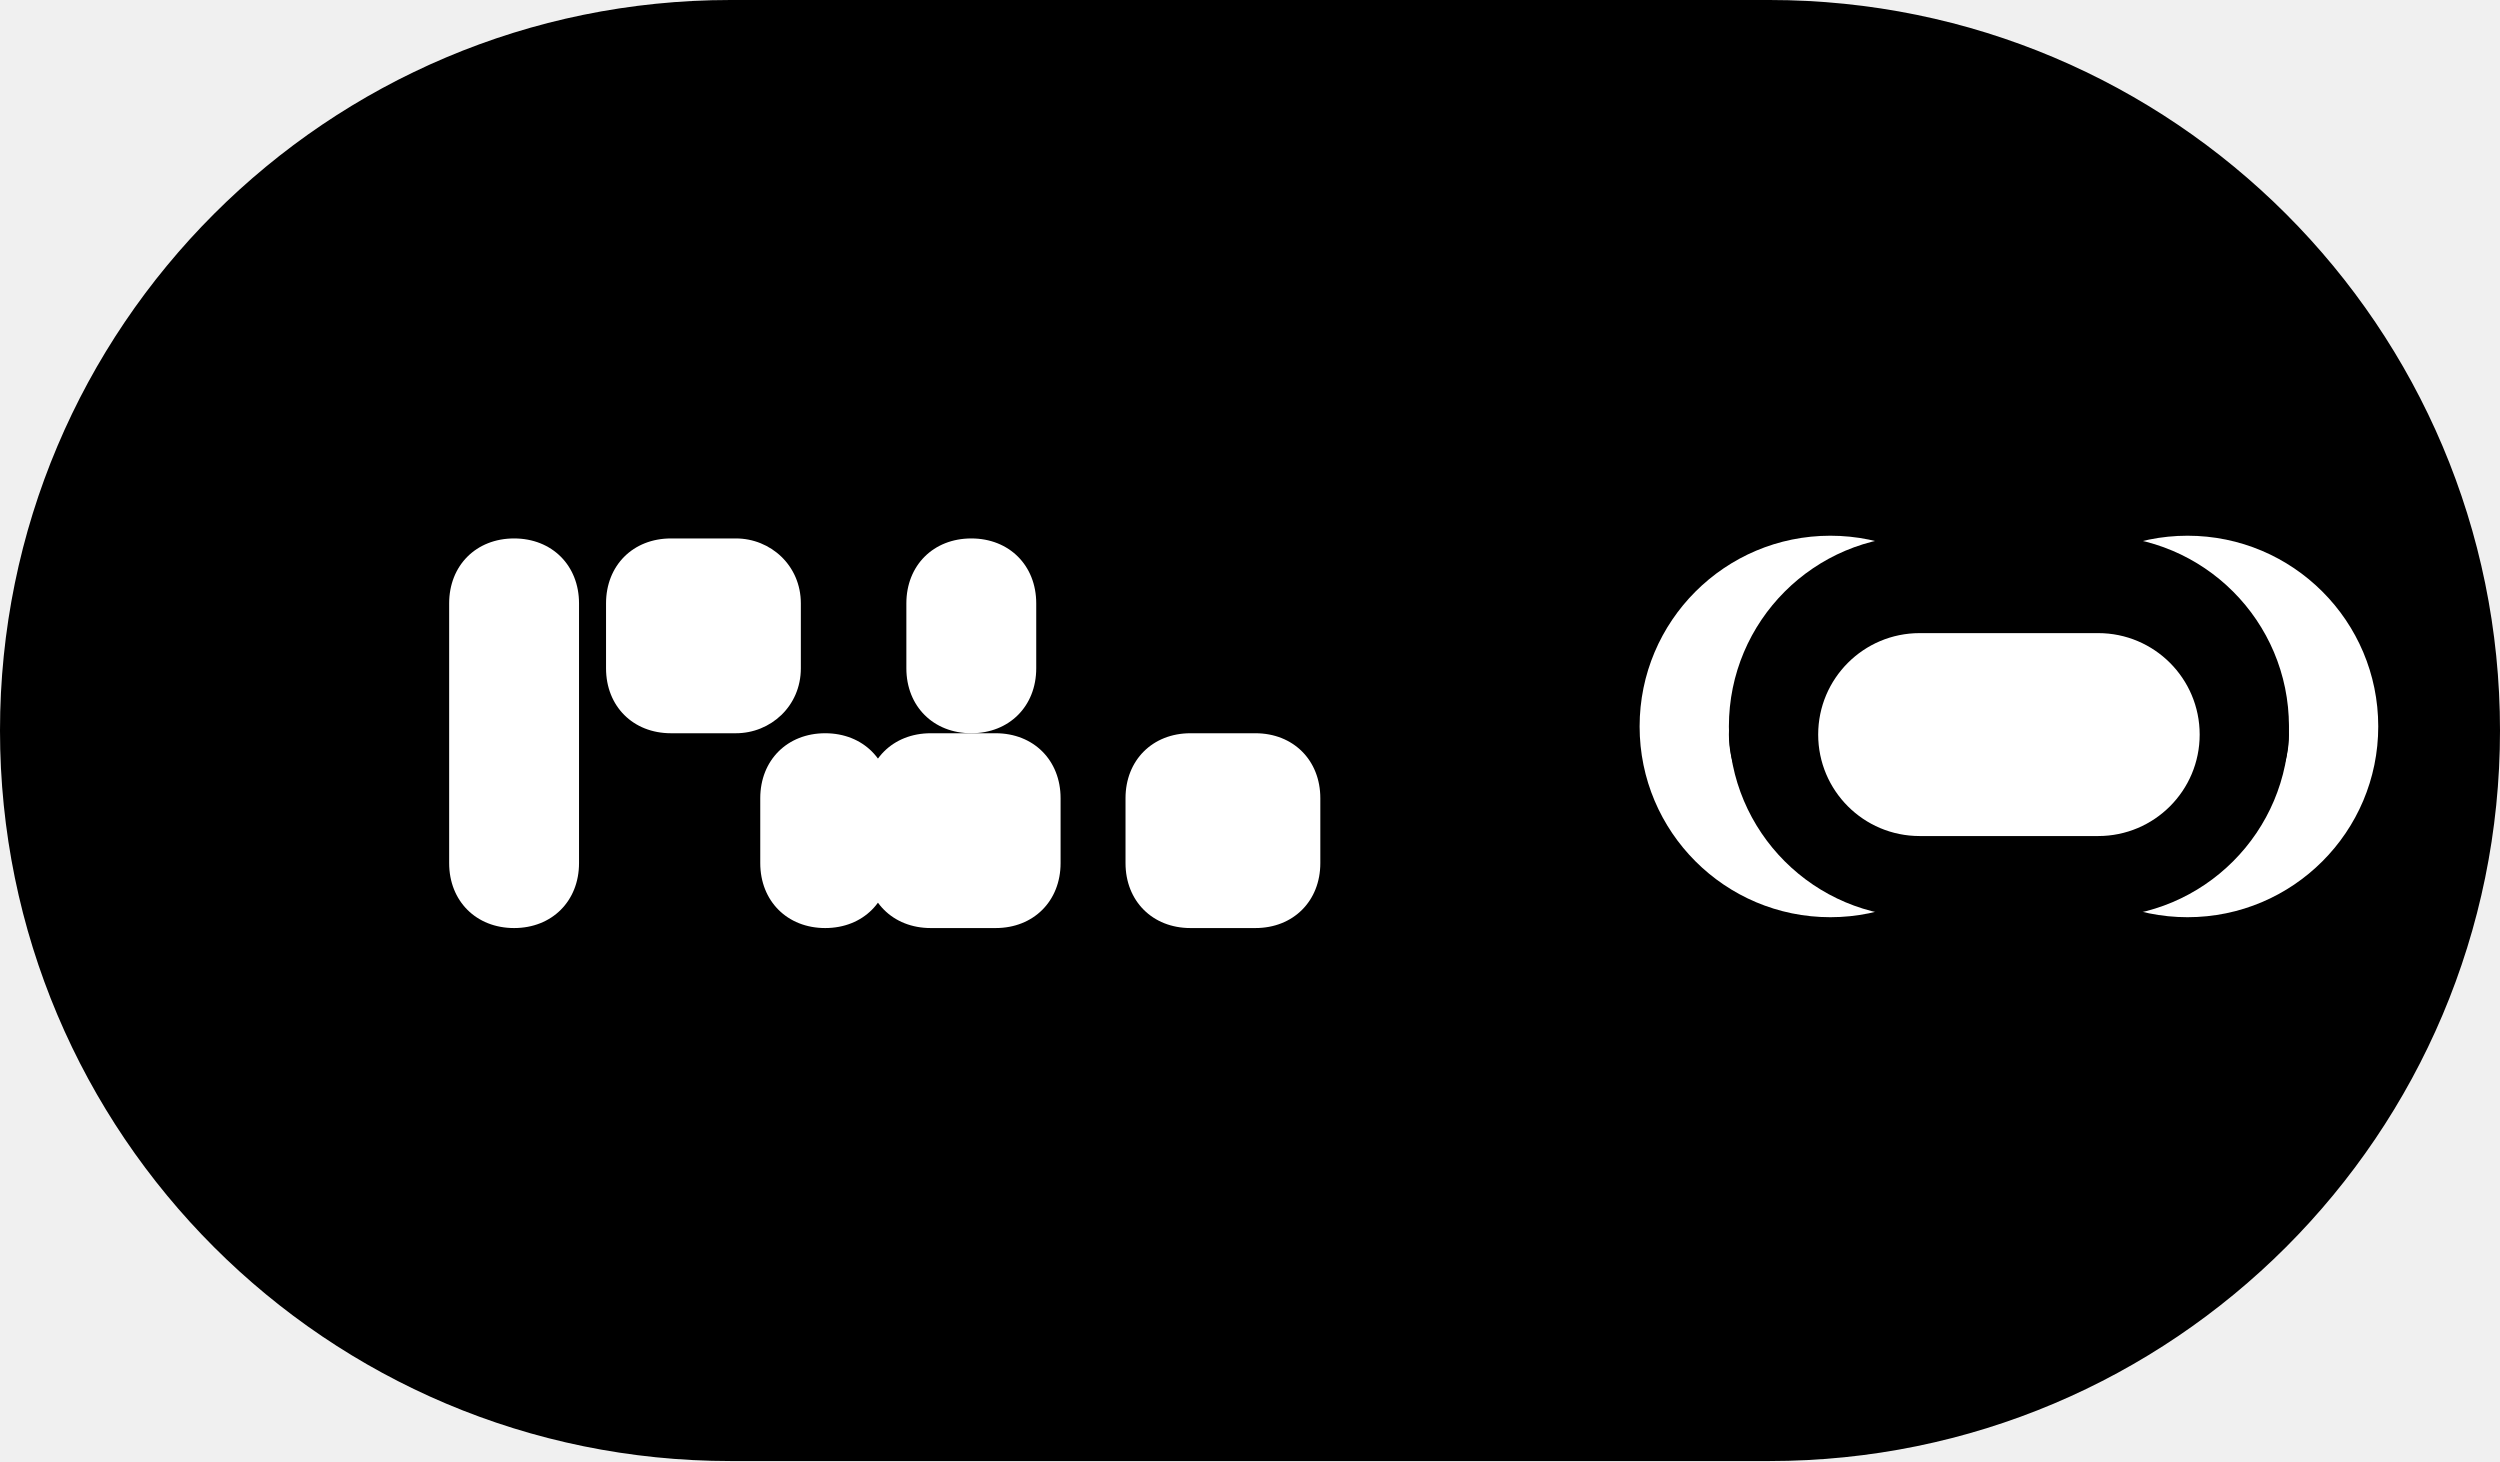
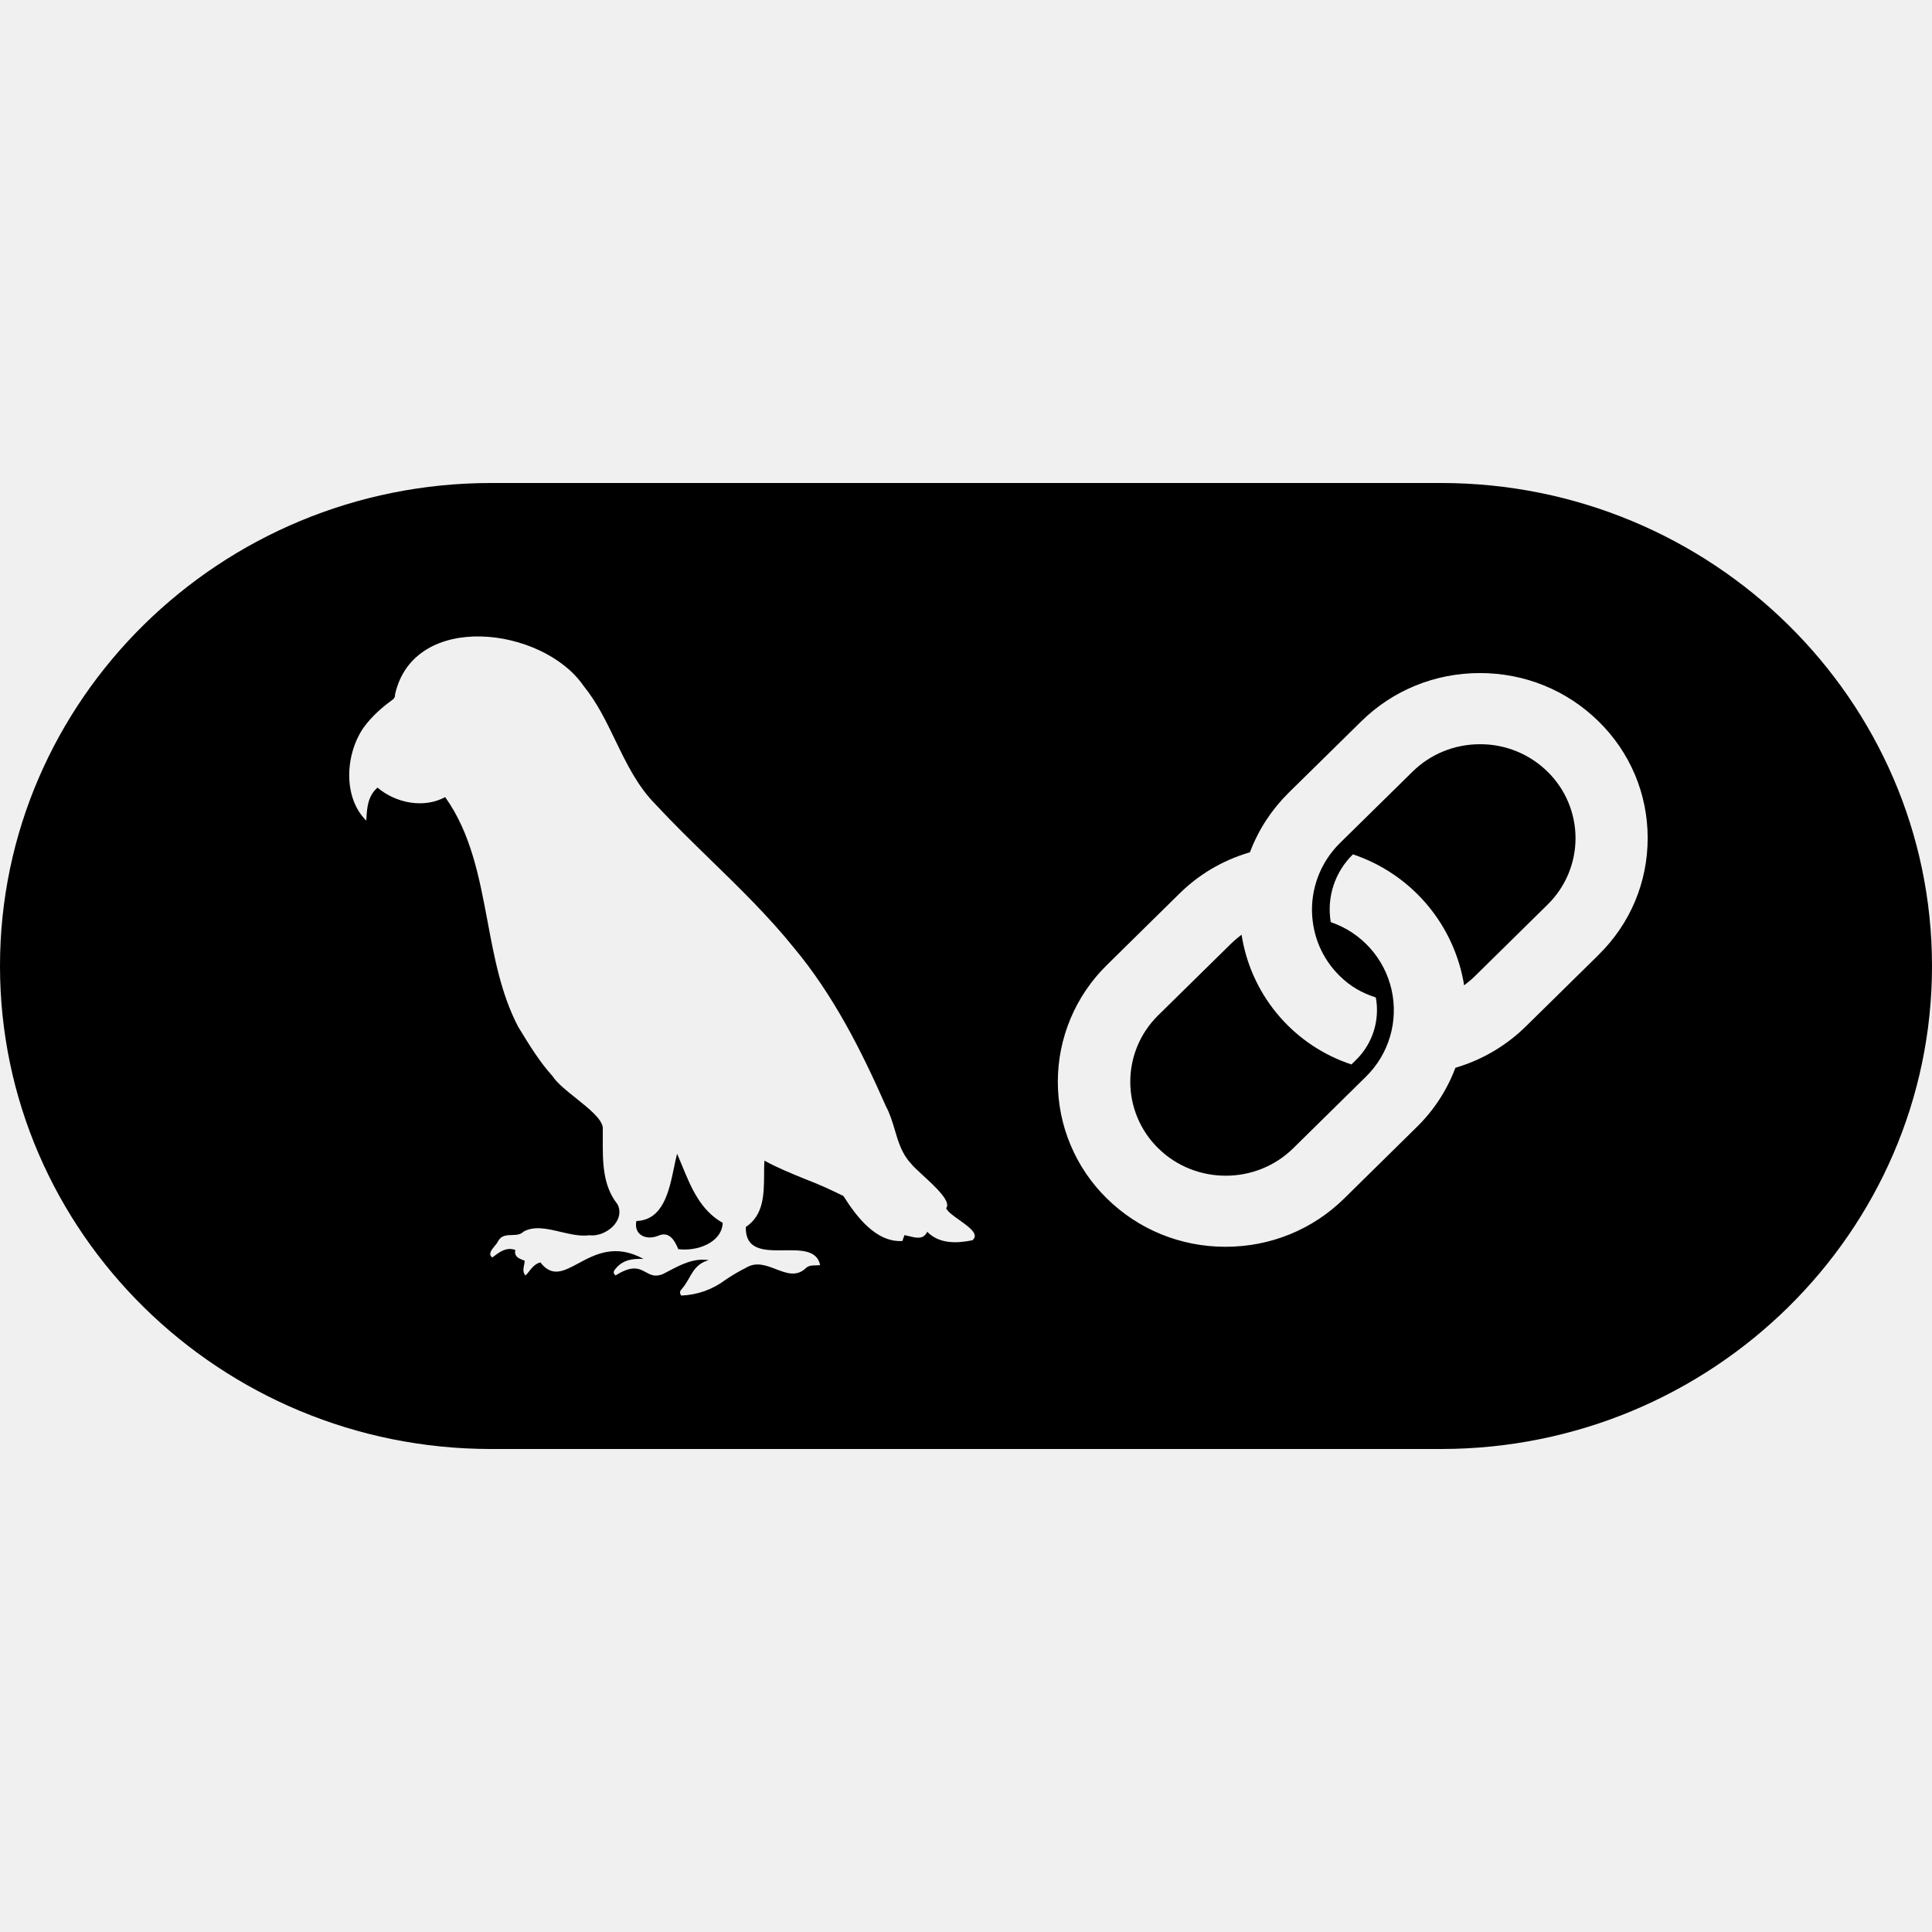
- <svg xmlns="http://www.w3.org/2000/svg" viewBox="0 0 308 180" fill="none">
-   <path d="M0 90C0 40.294 40.294 0 90 0H218C267.706 0 308 40.294 308 90C308 139.706 267.706 180 218 180H90C40.294 180 0 139.706 0 90Z" fill="currentColor" />
-   <path d="M90.664 66.336C94.93 66.336 98.664 69.664 98.664 74.336V82.336C98.664 87.008 94.93 90.336 90.664 90.336H82.664C77.992 90.336 74.664 87.008 74.664 82.336V74.336C74.664 69.664 77.992 66.336 82.664 66.336H90.664ZM106.664 98.336C106.664 93.664 109.992 90.336 114.664 90.336H122.664C127.336 90.336 130.664 93.664 130.664 98.336V106.336C130.664 111.008 127.336 114.336 122.664 114.336H114.664C109.992 114.336 106.664 111.008 106.664 106.336V98.336Z" fill="white" />
-   <path fill-rule="evenodd" clip-rule="evenodd" d="M119.664 66.336C124.336 66.336 127.664 69.664 127.664 74.336V82.336C127.664 87.008 124.336 90.336 119.664 90.336C114.992 90.336 111.664 87.008 111.664 82.336V74.336C111.664 69.664 114.992 66.336 119.664 66.336ZM93.664 98.336C93.664 93.664 96.992 90.336 101.664 90.336C106.336 90.336 109.664 93.664 109.664 98.336V106.336C109.664 111.008 106.336 114.336 101.664 114.336C96.992 114.336 93.664 111.008 93.664 106.336V98.336Z" fill="white" />
-   <path d="M63.336 66.336C68.008 66.336 71.336 69.664 71.336 74.336V106.336C71.336 111.008 68.008 114.336 63.336 114.336C58.664 114.336 55.336 111.008 55.336 106.336V74.336C55.336 69.664 58.664 66.336 63.336 66.336Z" fill="white" />
-   <path d="M138.664 98.336C138.664 93.664 141.992 90.336 146.664 90.336H154.664C159.336 90.336 162.664 93.664 162.664 98.336V106.336C162.664 111.008 159.336 114.336 154.664 114.336H146.664C141.992 114.336 138.664 111.008 138.664 106.336V98.336Z" fill="white" />
-   <path fill-rule="evenodd" clip-rule="evenodd" d="M225.5 66C238.479 66 249 76.521 249 89.5C249 102.479 238.479 113 225.5 113C212.521 113 202 102.479 202 89.5C202 76.521 212.521 66 225.5 66ZM225.5 78C232.404 78 238 83.596 238 90.5C238 97.404 232.404 103 225.5 103C218.596 103 213 97.404 213 90.5C213 83.596 218.596 78 225.5 78Z" fill="white" />
-   <path fill-rule="evenodd" clip-rule="evenodd" d="M269.5 66C282.479 66 293 76.521 293 89.5C293 102.479 282.479 113 269.5 113C256.521 113 246 102.479 246 89.5C246 76.521 256.521 66 269.5 66ZM269.5 78C276.404 78 282 83.596 282 90.5C282 97.404 276.404 103 269.5 103C262.596 103 257 97.404 257 90.5C257 83.596 262.596 78 269.5 78Z" fill="white" />
-   <path d="M213 89.5C213 76.521 223.521 66 236.5 66H258.5C271.479 66 282 76.521 282 89.5C282 102.479 271.479 113 258.5 113H236.5C223.521 113 213 102.479 213 89.5Z" fill="currentColor" />
-   <path fill-rule="evenodd" clip-rule="evenodd" d="M236.5 78C229.596 78 224 83.596 224 90.5C224 97.404 229.596 103 236.5 103H258.5C265.404 103 271 97.404 271 90.5C271 83.596 265.404 78 258.5 78H236.5Z" fill="white" />
+ <svg xmlns="http://www.w3.org/2000/svg" fill="currentColor" fill-rule="evenodd" height="1em" style="flex:none;line-height:1" viewBox="0 0 24 24" width="1em">
+   <path d="M8.373 14.502c.013-.06.024-.118.038-.17l.061.145c.115.28.229.557.506.714-.012.254-.334.357-.552.326-.048-.114-.115-.228-.255-.164-.143.056-.3-.01-.266-.185.333-.012.407-.371.468-.666zM18.385 9.245c-.318 0-.616.122-.839.342l-.902.887c-.243.24-.368.572-.343.913l.006.056c.032.262.149.498.337.682.13.128.273.21.447.266a.866.866 0 01-.247.777l-.056.055a2.022 2.022 0 01-1.355-1.555l-.01-.057-.046.037c-.03.024-.06.05-.088.078l-.902.887a1.156 1.156 0 000 1.65c.231.228.535.342.84.342.304 0 .607-.114.838-.341l.902-.888a1.156 1.156 0 00-.436-1.921.953.953 0 01.276-.842 2.062 2.062 0 011.371 1.57l.01.057.047-.037c.03-.024.06-.05.088-.078l.902-.888a1.155 1.155 0 000-1.65 1.188 1.188 0 00-.84-.342z" />
+   <path clip-rule="evenodd" d="M17.901 6H6.1C2.736 6 0 8.692 0 12s2.736 6 6.099 6H17.9C21.264 18 24 15.308 24 12s-2.736-6-6.099-6zm-5.821 9.407c-.195.04-.414.047-.562-.106-.045.1-.136.077-.221.056a.797.797 0 00-.061-.014c-.01.025-.017.048-.026.073-.329.021-.575-.309-.732-.558a4.991 4.991 0 00-.473-.21c-.172-.07-.345-.14-.509-.23a2.218 2.218 0 00-.004.173c-.002.244-.004.503-.227.651-.007.295.236.292.476.29.207-.003.41-.005.447.184a.485.485 0 01-.05.003c-.046 0-.092 0-.127.034-.117.111-.242.063-.372.013-.12-.046-.243-.094-.367-.02a2.318 2.318 0 00-.262.154.97.97 0 01-.548.194c-.024-.036-.014-.059.006-.08a.562.562 0 00.043-.056c.019-.028.035-.057.051-.084.054-.095.103-.18.242-.22-.185-.029-.344.055-.5.137l-.004.002a4.21 4.21 0 01-.065.034c-.097.04-.154.009-.212-.023-.082-.045-.168-.092-.376.04-.04-.032-.02-.061.002-.086.091-.109.21-.125.345-.119-.351-.193-.604-.056-.81.055-.182.098-.327.176-.471-.012-.065.017-.102.063-.138.108-.015.02-.03.038-.047.055-.035-.039-.027-.083-.018-.128l.005-.026a.242.242 0 00.003-.03l-.027-.01c-.053-.022-.105-.044-.09-.124-.117-.04-.2.03-.286.094-.054-.041-.01-.095.032-.145a.279.279 0 00.045-.065c.038-.065.103-.067.166-.069.054-.001.108-.003.145-.042.133-.075.297-.036.462.003.121.028.242.057.354.042.203.025.454-.18.352-.385-.186-.233-.184-.528-.183-.813v-.143c-.016-.108-.172-.233-.328-.358-.12-.095-.24-.191-.298-.28-.16-.177-.285-.382-.409-.585l-.015-.024c-.212-.404-.297-.86-.382-1.315-.103-.546-.205-1.09-.526-1.54-.266.144-.612.075-.841-.118-.12.107-.13.247-.138.396l-.001.014c-.297-.292-.26-.844-.023-1.17.097-.128.213-.233.342-.326.03-.021.04-.042.039-.074.235-1.04 1.836-.839 2.342-.103.167.206.281.442.395.678.137.283.273.566.5.795.22.237.452.463.684.689.359.35.718.699 1.032 1.089.49.587.839 1.276 1.144 1.97.05.092.08.193.11.293.044.15.089.299.2.417.026.035.084.088.149.148.156.143.357.328.289.409.009.019.027.04.05.06.032.028.074.058.116.088.122.087.25.178.16.25zm7.778-3.545l-.902.887c-.24.237-.537.413-.859.51l-.017.005-.006.015A2.021 2.021 0 0117.6 14l-.902.888c-.393.387-.916.6-1.474.6-.557 0-1.08-.213-1.474-.6a2.03 2.03 0 010-2.9l.902-.888c.242-.238.531-.409.859-.508l.016-.004.006-.016c.105-.272.265-.516.475-.724l.902-.887c.393-.387.917-.6 1.474-.6.558 0 1.08.213 1.474.6.394.387.61.902.61 1.45 0 .549-.216 1.064-.61 1.45v.001z" />
</svg>
